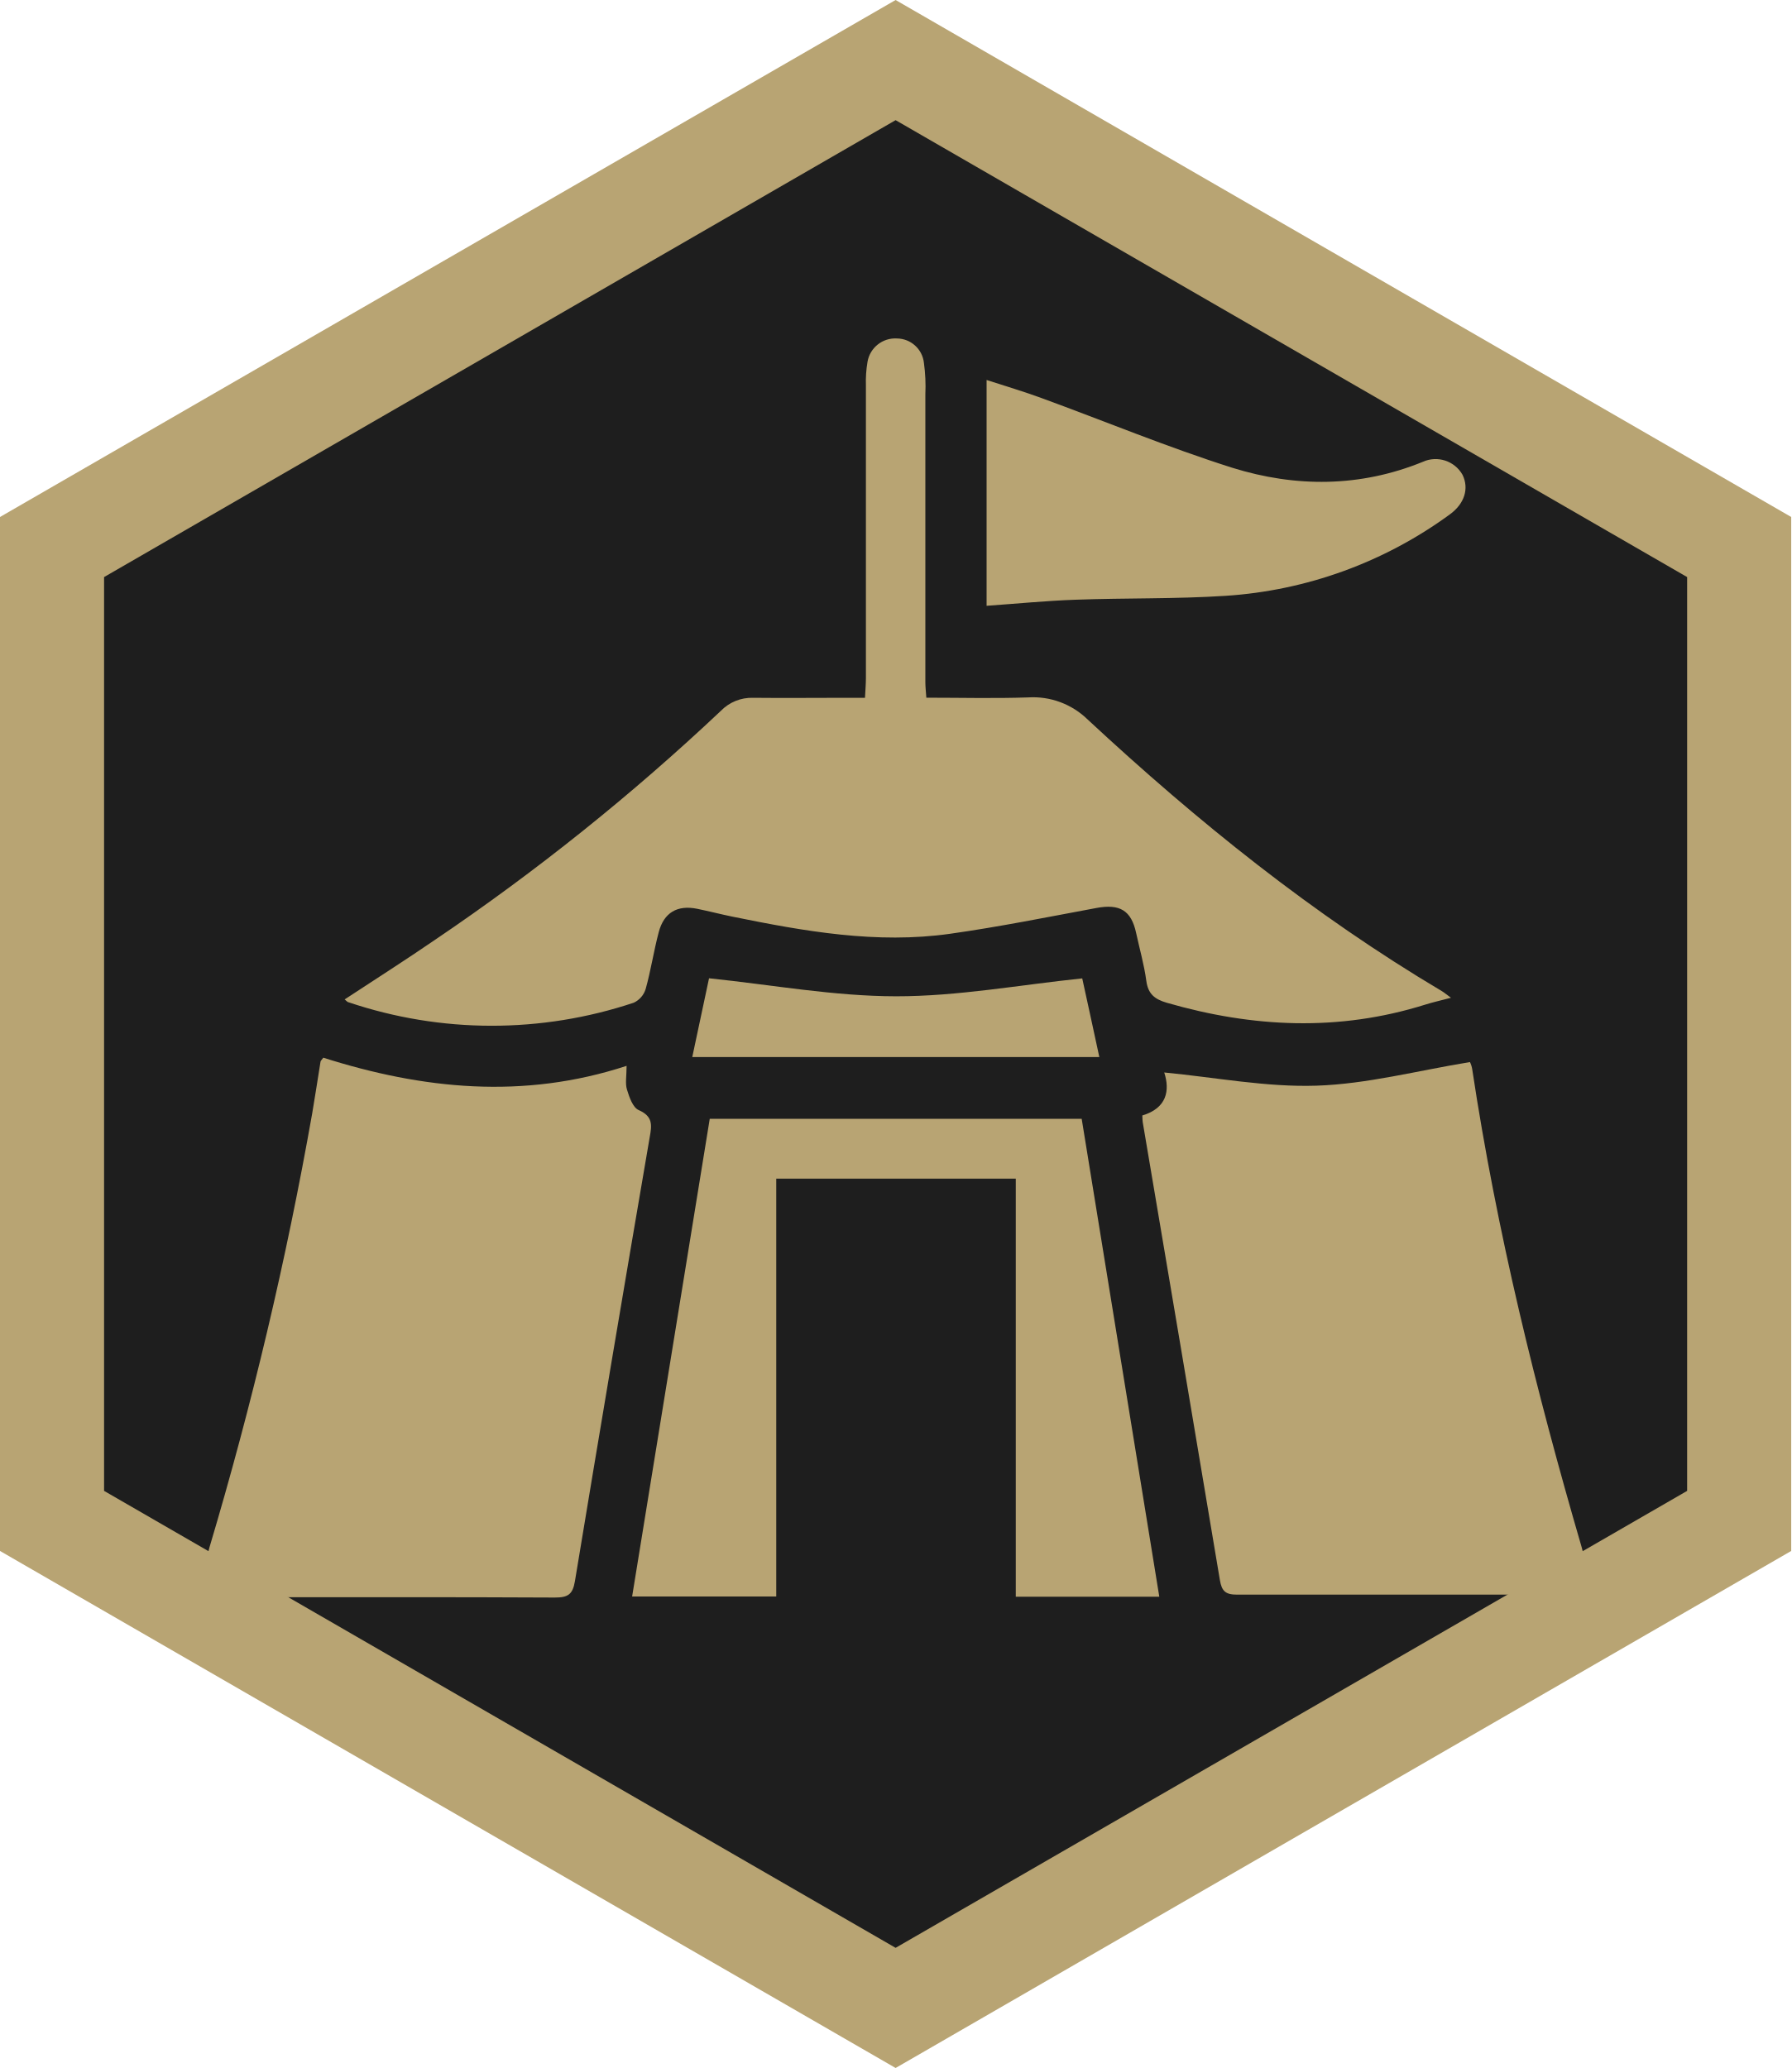
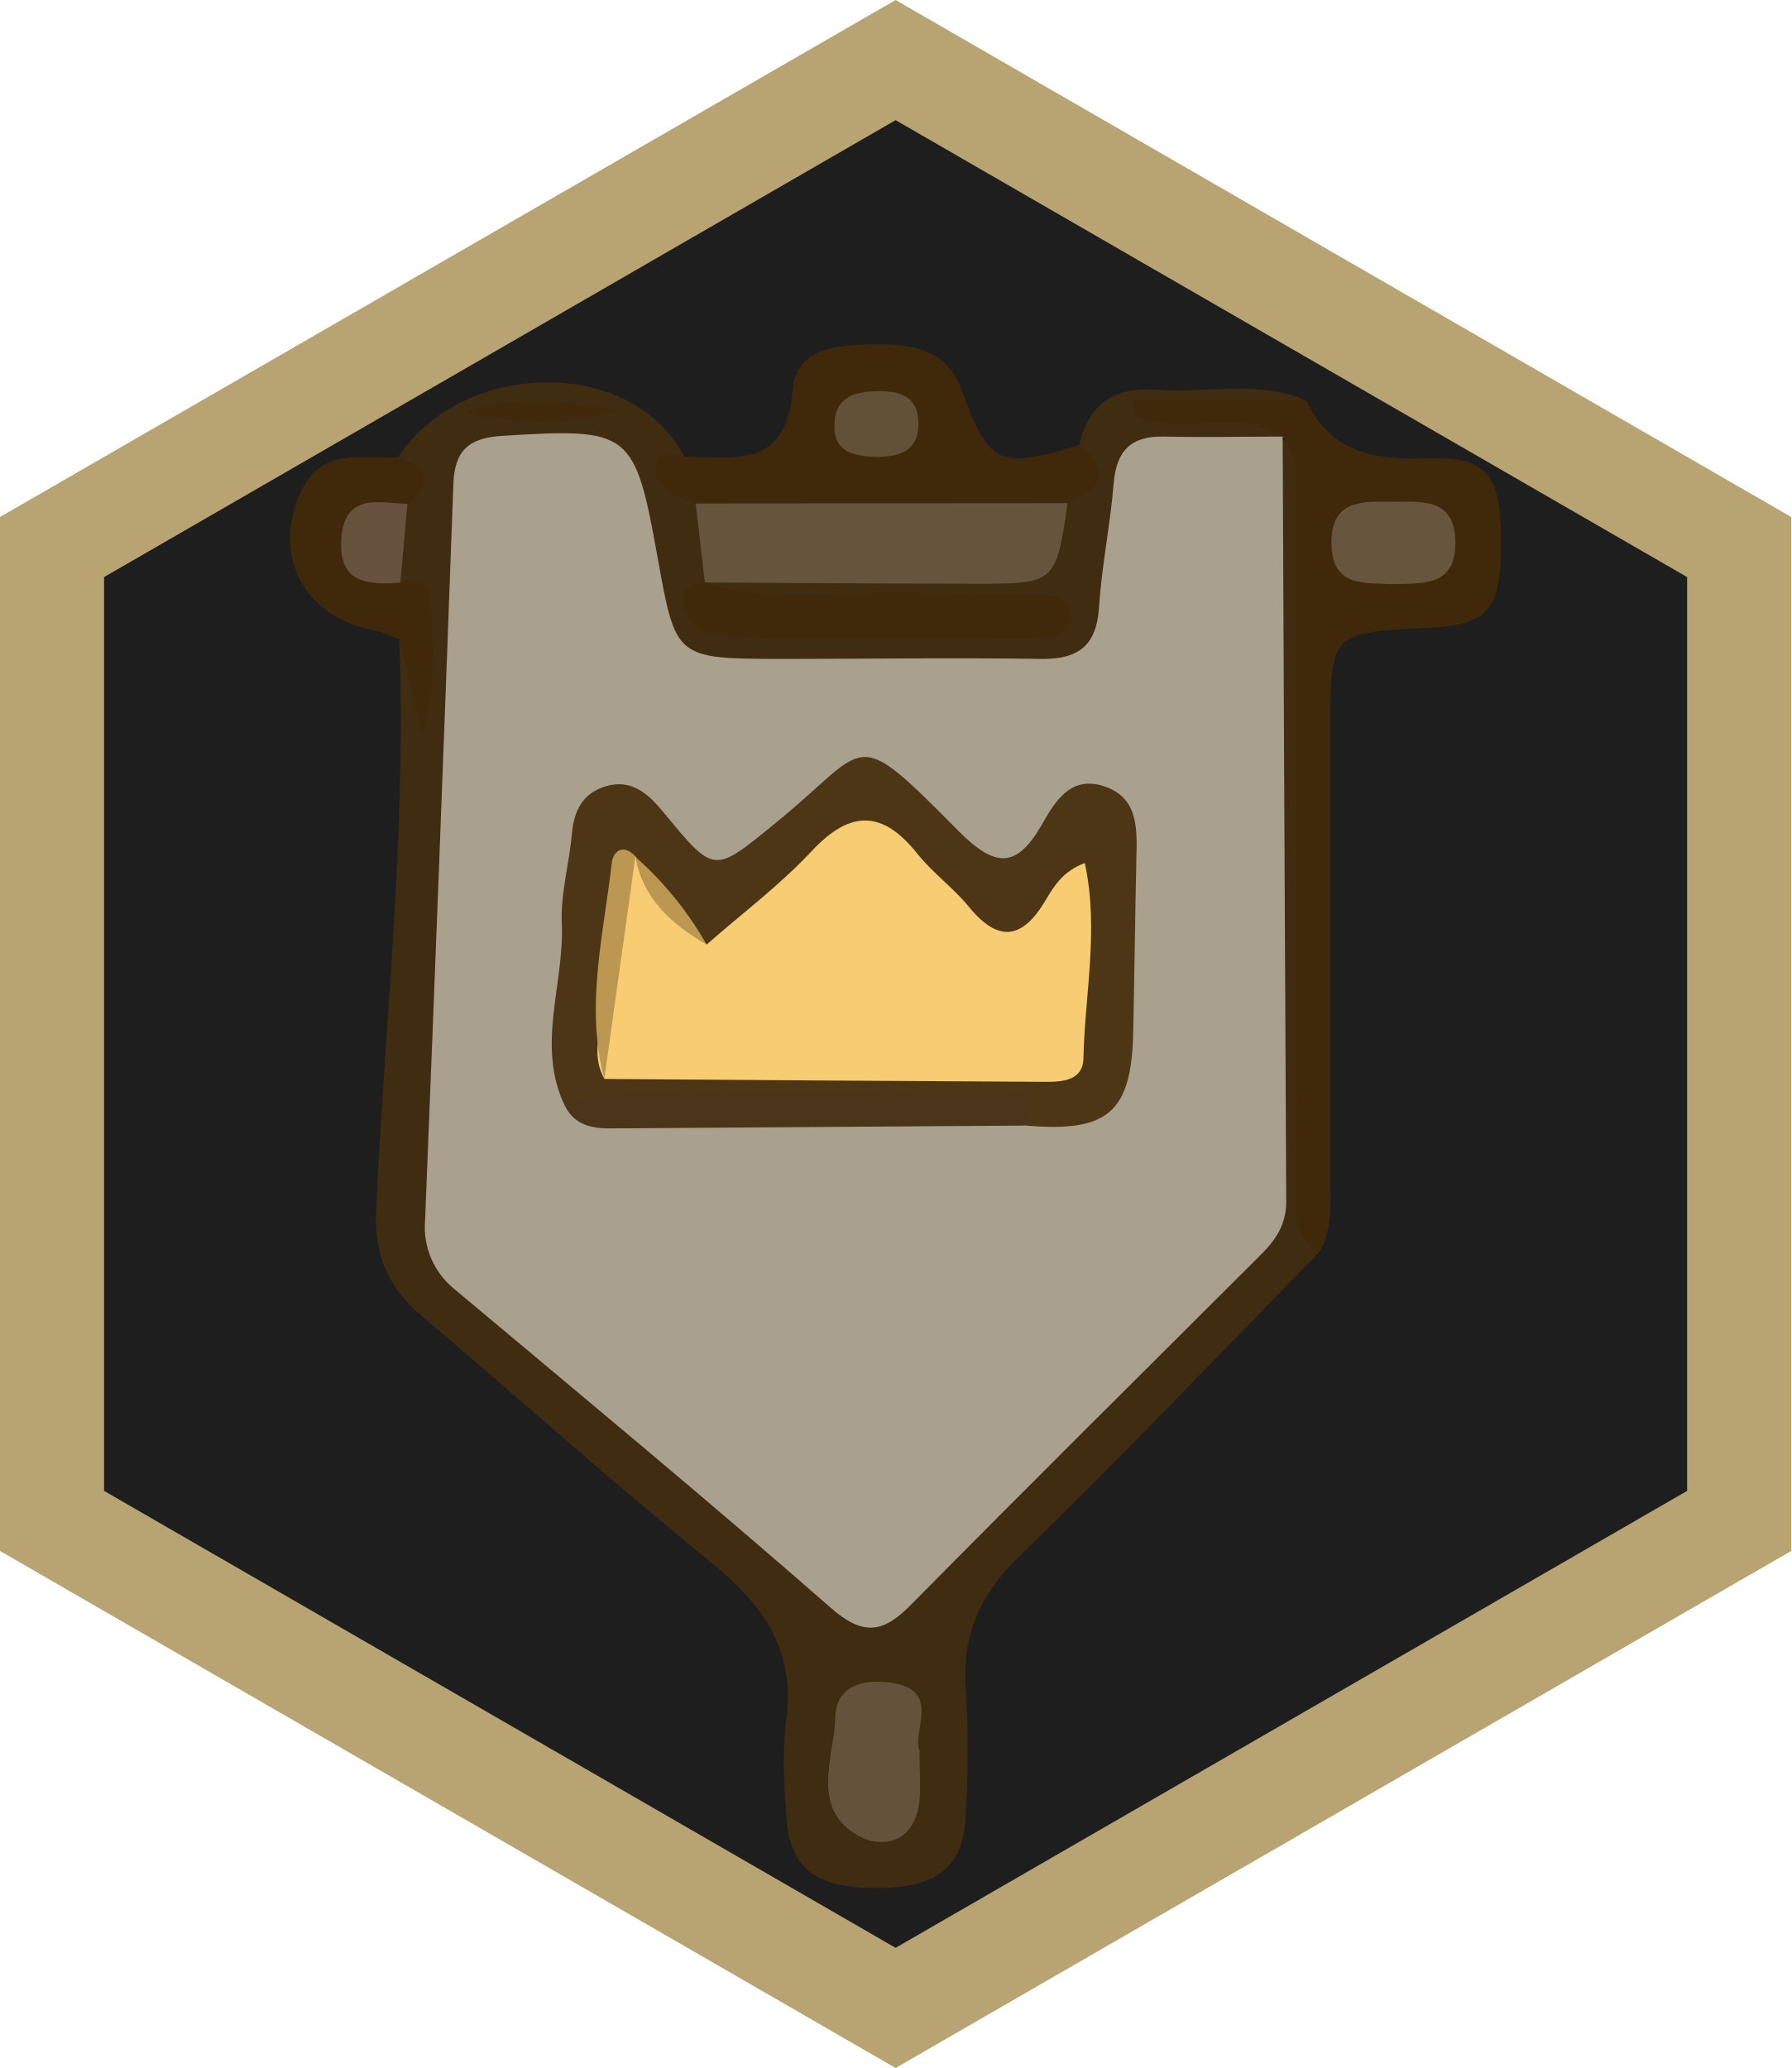
<svg xmlns="http://www.w3.org/2000/svg" viewBox="0 0 327 377.59">
  <defs>
-     <style>.cls-1{fill:#1e1e1e;stroke:#b8a473;stroke-miterlimit:10;stroke-width:19px;}.cls-2{fill:#b8a473;}</style>
+     <style>.cls-1{fill:#1e1e1e;stroke:#b8a473;stroke-miterlimit:10;stroke-width:19px;}.cls-2{fill:#402c11;}.cls-3{fill:#40290b;}.cls-4{fill:#a9a18d;}.cls-5{fill:#66553c;}.cls-6{fill:#64523b;}.cls-7{fill:#67523d;}.cls-8{fill:#67563d;}.cls-9{fill:#625037;}.cls-10{fill:#4d3616;}.cls-11{fill:#4a351b;}.cls-12{fill:#f7cc73;}.cls-13{fill:#bc9752;}</style>
  </defs>
  <g id="Layer_2" data-name="Layer 2">
    <g id="Layer_1-2" data-name="Layer 1">
      <polygon class="cls-1" points="317.5 277.7 317.5 99.88 163.5 10.97 9.5 99.88 9.5 277.7 163.5 366.62 317.5 277.7" />
-       <path class="cls-2" d="M62.92,182.48c5.63-3.7,11.13-7.2,16.51-10.89a414.31,414.31,0,0,0,52.16-41.79,7.87,7.87,0,0,1,5.91-2.39c5.57.06,11.15,0,16.73,0h3.68c.07-1.4.17-2.52.17-3.65q0-26.68,0-53.39a21.26,21.26,0,0,1,.29-4.3,5.14,5.14,0,0,1,5.38-4.27,5,5,0,0,1,4.92,4.46,31.45,31.45,0,0,1,.26,5.75q0,26.27,0,52.52c0,.85.1,1.69.18,2.86,6.3,0,12.44.16,18.56-.05a14.27,14.27,0,0,1,10.92,4.06c20,18.59,41.13,35.61,64.64,49.57.4.24.76.55,1.66,1.21-1.9.5-3.33.82-4.73,1.26-15.76,4.94-31.46,4.19-47.16-.35-2.18-.64-3.41-1.58-3.73-4-.4-2.95-1.23-5.83-1.86-8.74-.89-4.14-3-5.36-7.27-4.56-8.87,1.65-17.73,3.44-26.66,4.7-13.44,1.91-26.63-.45-39.76-3.12-2.16-.44-4.3-1-6.46-1.44-3.61-.73-6.06.7-7,4.26s-1.44,7-2.39,10.39a4.07,4.07,0,0,1-2.17,2.5A81.87,81.87,0,0,1,63.63,183C63.46,183,63.33,182.81,62.92,182.48Z" />
-       <path class="cls-2" d="M114.39,194.61c0,1.89-.28,3.21.07,4.34.42,1.37,1.06,3.26,2.14,3.74,2.62,1.15,2.42,2.73,2,5q-6.94,40.49-13.64,81c-.41,2.48-1.31,3-3.68,3-18.74-.1-37.48-.05-56.22-.06-6.15,0-8.55-3.2-6.82-9.1A707.42,707.42,0,0,0,57,203.26c.54-3.13,1-6.27,1.51-9.39,0-.17.21-.32.51-.75C77.12,198.87,95.52,200.8,114.39,194.61Z" />
-       <path class="cls-2" d="M208.54,203.67c4.48-1.34,5.07-4.56,4-7.85,9.39.9,18.63,2.71,27.81,2.41s18.37-2.73,28-4.31a4.63,4.63,0,0,1,.41,1.27c4.46,29.62,11.62,58.63,20,87.36,1.63,5.6-.6,8.61-6.39,8.61-18.85,0-37.7,0-56.55,0-2.06,0-2.78-.61-3.12-2.66q-7-41.83-14.09-83.63C208.56,204.62,208.58,204.33,208.54,203.67Z" />
-       <path class="cls-2" d="M211.64,291.54h-26.2V215.21H141.71V291.5H115.4c4.73-29.09,9.43-58.06,14.17-87.22h67.9C202.19,233.35,206.9,262.33,211.64,291.54Z" />
-       <path class="cls-2" d="M180.11,110.61V69.38c3.54,1.15,6.82,2.12,10,3.29,11.62,4.25,23.07,9,34.86,12.74C236.51,89,248.27,89,259.73,84.33A5.65,5.65,0,0,1,267,86.7c1.22,2.5.37,5.29-2.36,7.25a77.9,77.9,0,0,1-40.9,14.84c-9.1.59-18.24.38-27.36.71C191,109.69,185.66,110.22,180.11,110.61Z" />
-       <path class="cls-2" d="M200.69,193H126.38c1.08-5.07,2.11-9.9,3.06-14.38,11.52,1.2,22.82,3.28,34.13,3.29s22.47-2.07,34-3.27C198.52,182.94,199.56,187.77,200.69,193Z" />
+       <path class="cls-2" d="M72.7,83.44c12-18.15,43-18.19,52.18-.07-.33,4.1,5.1,4.92,5.05,8.86,1.68,4.39,5.28,8.8-.18,13.07-3.4,7.44,1.83,6.6,6.42,7,7.36.6,14.7.1,22.05.22,6.84.11,13.68.09,17.79,0-11.21-.23-25.15.31-39.1-.3-4.47-.19-9.67,1-7.49-6.57,3.39-4.48,8.36-4.31,13.18-4.41,10.35-.22,20.7.14,31.05-.2,7-.23,13.87-1,17.85-8-.18-4.84,7.34-6.06,5.52-11.68,1.6-7.71,6.58-10.79,14.14-10.19,9.11.72,18.47-1.92,27.34,2-4.19,4.54-9.58.7-13.72,2.13,2.43,2,9.66-4.29,9,4.8-2.57,3.35-6.28,3.82-10.12,4.31-12,1.54-13.73,3.26-16.08,15-.21,1-.4,2-.56,3.06-3.56,23-4,23.4-27.52,23.44-14.84,0-29.68.27-44.52-.13-11.68-.31-17.62-5.72-19.35-17.29-.67-4.43-.86-8.93-2.39-13.21-2.52-7-7.24-10.94-14.9-10-7.89.92-9.55,6.74-10,13.45-2.31,33-3.53,66.08-4.2,99.17-.07,3.45.55,7.06-.34,10.32-3.74,13.65,1.91,23.15,12.28,31.39,17.83,14.16,34.58,29.63,52.25,44,8.9,7.23,13.36,7.19,21.57-.8,17.31-16.86,34.27-34.06,51.3-51.21,6.62-6.66,8.24-14.72,8.22-23.69-.07-37.62-.18-75.25.08-112.87,0-6.09-1.42-13.43,7.45-15.55,3.84,3.16,3.12,7.2,3.12,11.63,0,44.23-.92,88.45,0,132.67,0,1.54-.42,3.42.72,4.91-18.11,18.45-35.9,37.23-54.47,55.2-7.35,7.1-10.77,14.53-10,24.62a183.38,183.38,0,0,1-.09,23.79c-.53,9.77-7.07,12.36-15.71,12.42-8.82.07-16.11-1.77-16.89-12.27-.46-6.18-.88-12.5-.08-18.6,1.69-13-4.56-21.16-14.06-28.86-17.93-14.53-35.1-30-52.71-44.9-6-5.09-8.48-11.2-8.12-19.09,1.62-34.75,5.6-69.41,4.23-104.28,2.34-.9,3.26.59,4,2.37a23.35,23.35,0,0,0-1.12-4.95c-.85-3.53-5.87-3.77-6-7.79-1.74-4.62.45-8.83,1.39-13.16C71,89.83,72.94,86.81,72.7,83.44Z" />
+       <path class="cls-3" d="M240.77,228.67c-5.2-3.14-4.08-8.35-4.09-13-.07-40.69,0-81.38-.06-122.07,0-4.77.74-9.73-2.46-14l.1.09c-8.5-5.35-18.69,0-27.44-3.8l0-2.74H238.5C243,82.83,251.09,84,260.69,83.69c10.81-.35,13.25,3,13.34,14.88.11,12.73-2.24,15.55-13.37,16.08-17.78.84-17.79.84-17.8,19q0,40.42,0,80.84C242.83,219.31,243.47,224.25,240.77,228.67Z" />
+       <path class="cls-3" d="M197,81.3c6.59,5,3.66,8.06-2.11,10.58-3,4-7.35,4.7-11.88,4.82q-22,.57-44.12,0c-4.51-.11-8.89-.77-11.89-4.77-3.55-1.3-7.73-2.44-7.21-7.23.3-2.74,3.13-1.66,5.07-1.32,9.2.12,18.76,2.38,19.88-12.37.59-7.78,9-8.15,15.86-8.13,6.66,0,12.43,1.33,15,8.44C180.57,84.92,182.29,85.73,197,81.3Z" />
+       <path class="cls-3" d="M73.09,106.38c2.62-.82,5.1-.59,5.37,2.59.65,7.55,1.38,15.17-1.35,25.79-1.88-8-3.06-13-4.24-18.06A32,32,0,0,0,68,115c-12.7-2.33-18.69-14.19-12.78-25.81,3.84-7.57,11.16-5.24,17.45-5.74,5.5,1.9,6.64,4.64,1.67,8.58C70.43,96.49,66.27,101,73.09,106.38Z" />
+       <path class="cls-4" d="M234.16,79.6q.3,69.9.65,139.81c0,4.26-2,7.1-4.8,9.85-21.26,21.22-42.59,42.37-63.7,63.74-5,5.1-8.64,5.83-14.63.58-22.53-19.74-45.62-38.84-68.58-58.09a14.56,14.56,0,0,1-5.5-12.67q2.72-67.24,5.17-134.51c.22-6,2.77-8.35,8.88-8.73,23.47-1.45,24.23-1,28.42,22.32,3.29,18.31,3.29,18.36,22.36,18.41,15.89,0,31.77-.25,47.65,0,6.81.09,10.11-2.43,10.56-9.46.48-7.55,2.05-15,2.67-22.58.49-6,3.19-8.7,9.2-8.56,7.25.17,14.5,0,21.75,0Z" />
+       <path class="cls-5" d="M127,91.93l67.89-.05c-2.09,14.53-2.24,14.72-16.59,14.7-16.51,0-33-.15-49.54-.23l-.08,0Z" />
+       <path class="cls-3" d="M128.78,106.35c13.49,4.19,27.33,1.2,41,2,6.52.37,13.08,0,19.61.23,2.69.08,6.13.19,6.21,3.88s-3.36,4-6.05,4c-12.74.17-25.47.2-38.21.18-6.53,0-13.08,0-19.59-.46a7.47,7.47,0,0,1-7.17-6.4c-.45-2.69,2.09-3.08,4.14-3.47Z" />
+       <path class="cls-6" d="M167.86,319.63c0,4.14.29,6.91-.06,9.61-.94,7.34-7,8.42-11.39,5.78-8.52-5.07-4.12-14.19-3.91-21.54.2-6.66,6.81-6.91,11.05-6.08C171.65,309,166.45,316.45,167.86,319.63Z" />
+       <path class="cls-7" d="M73.09,106.38c-5.87.44-11.31.18-10.78-7.94.56-8.5,6.79-6.64,12.06-6.43Q73.72,99.2,73.09,106.38Z" />
+       <path class="cls-3" d="M112.82,75c-9.37,2.78-18.8,2.54-28.27.25C93.91,72.34,103.35,73,112.82,75Z" />
+       <path class="cls-8" d="M254.18,106.65c-5.11-.26-10.93.57-11.11-7.24-.19-8.51,6-7.8,11.5-7.8,5.14,0,10.93-.64,11.11,7.16C265.87,107.24,259.68,106.45,254.18,106.65Z" />
+       <path class="cls-9" d="M160.47,83.44c-4.87-.08-8.42-1-8.13-6.18.28-5,4-5.78,8-5.84,4.24-.06,7.51,1.21,7.33,6.26S163.67,83.29,160.47,83.44Z" />
+       <path class="cls-10" d="M103.17,202c-5.39-11-.11-22.27-.61-33.41-.24-5.43,1.37-10.92,1.85-16.4.37-4.2,2-7.36,6.12-8.61,4.77-1.45,7.86,1.4,10.57,4.7,9.41,11.43,9.19,11.2,20.47,2,17.43-14.14,13.74-18.42,33.36,1.39,6.73,6.8,10.65,7,15.33-1.21,2.38-4.19,5.22-8.85,11.2-6.93,6.21,2,6.16,7.5,6,12.84-.24,10.68-.35,21.37-.58,32.05-.31,14.8-4.64,18.46-20,17.06-3.2-4.17-7.92-2.78-12-2.85C151,202.34,127.08,203.58,103.17,202Z" />
+       <path class="cls-11" d="M103.17,202c6.84-3.21,14.15-2.37,21.33-2.4,18.92-.06,37.83-.13,56.74.14,2.92,0,9.93-2.09,5.65,5.78q-37.47.27-74.93.51C108.45,206.09,105.05,205.66,103.17,202Z" />
+       <path class="cls-12" d="M129,172.46c6.44-5.65,13.36-10.83,19.18-17.06,7.12-7.62,13-7.45,19.34.54,2.77,3.47,6.52,6.16,9.33,9.6,5.49,6.72,9.86,5.91,14.08-1.24,1.52-2.58,3.2-5.27,7.11-6.72,2.62,12.08,0,23.91-.25,35.68-.1,4.06-3.85,4.29-7,4.27q-40.22-.22-80.45-.53c-2.78-5-.25-9.73.4-14.65a137.19,137.19,0,0,0,1.59-18.14c0-2.92-1.41-7.09,3.69-7.84l.06.08C119.29,162.66,124.56,167.23,129,172.46Z" />
+       <path class="cls-13" d="M116,156.37q-2.83,20.31-5.68,40.64c-3.54-13.28-.12-26.34,1.36-39.44C111.91,155.48,113.75,153.91,116,156.37Z" />
+       <path class="cls-13" d="M129,172.46c-6.35-3.69-11.61-8.27-13-16A62.58,62.58,0,0,1,129,172.46Z" />
    </g>
  </g>
</svg>
